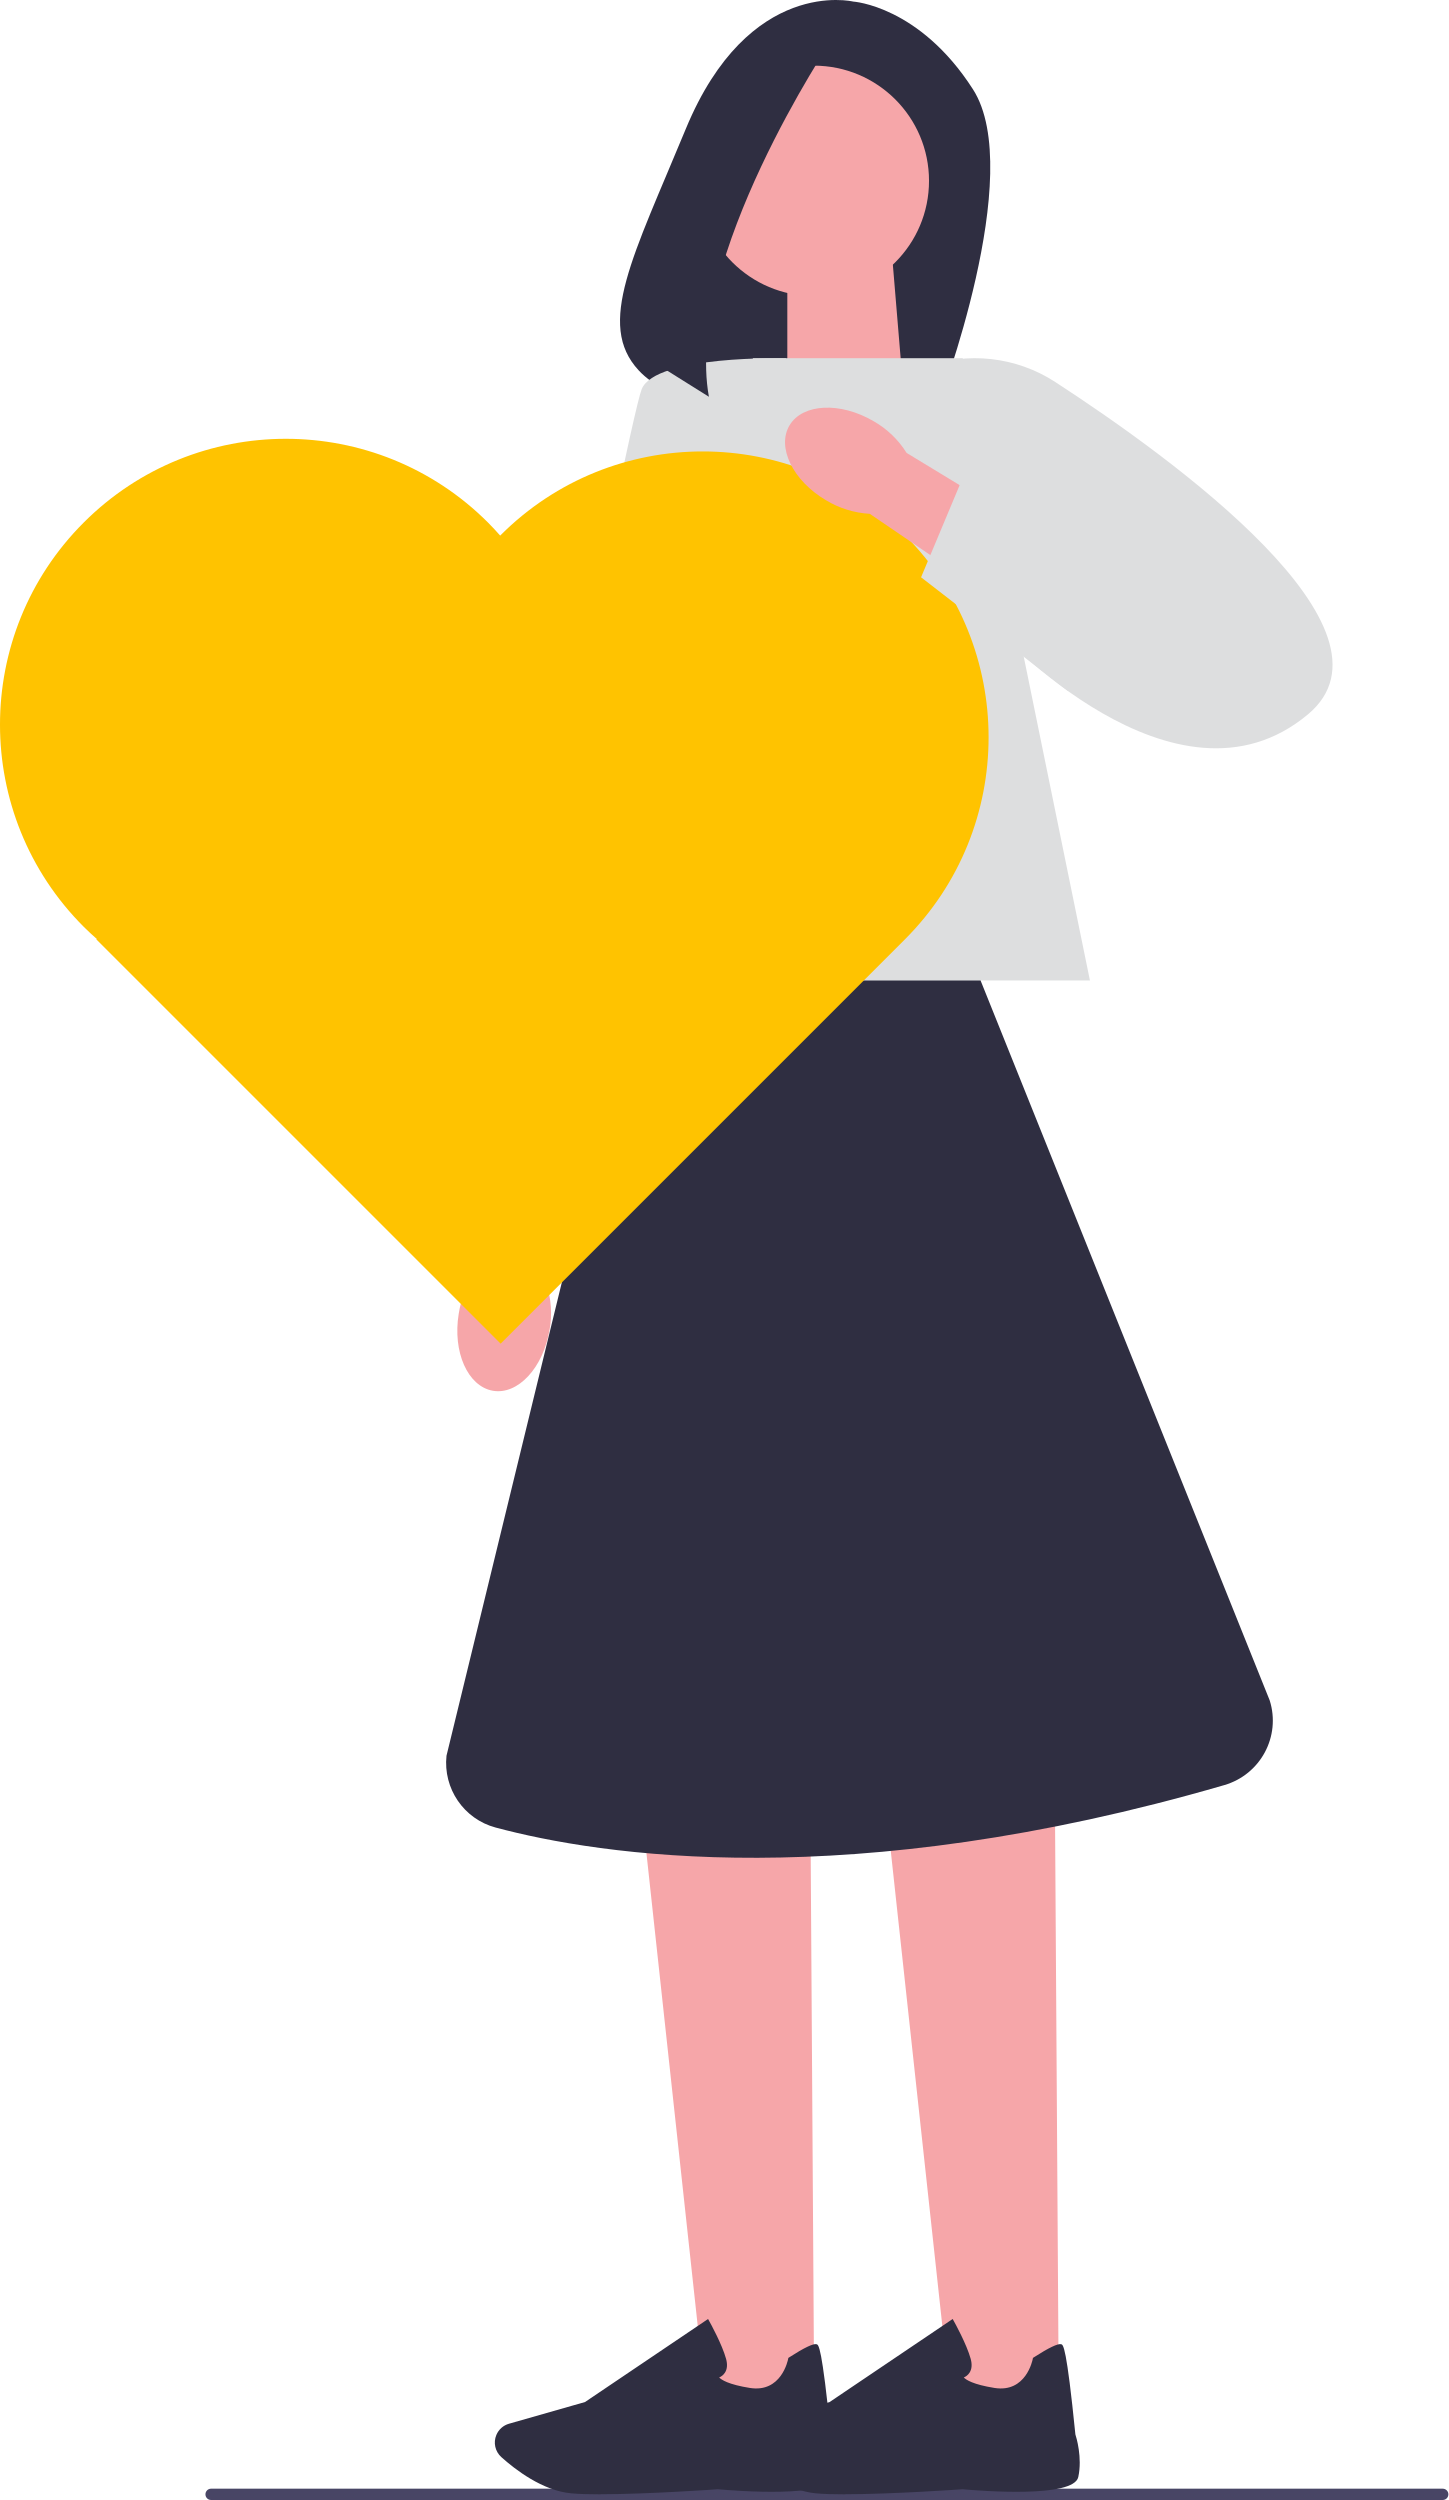
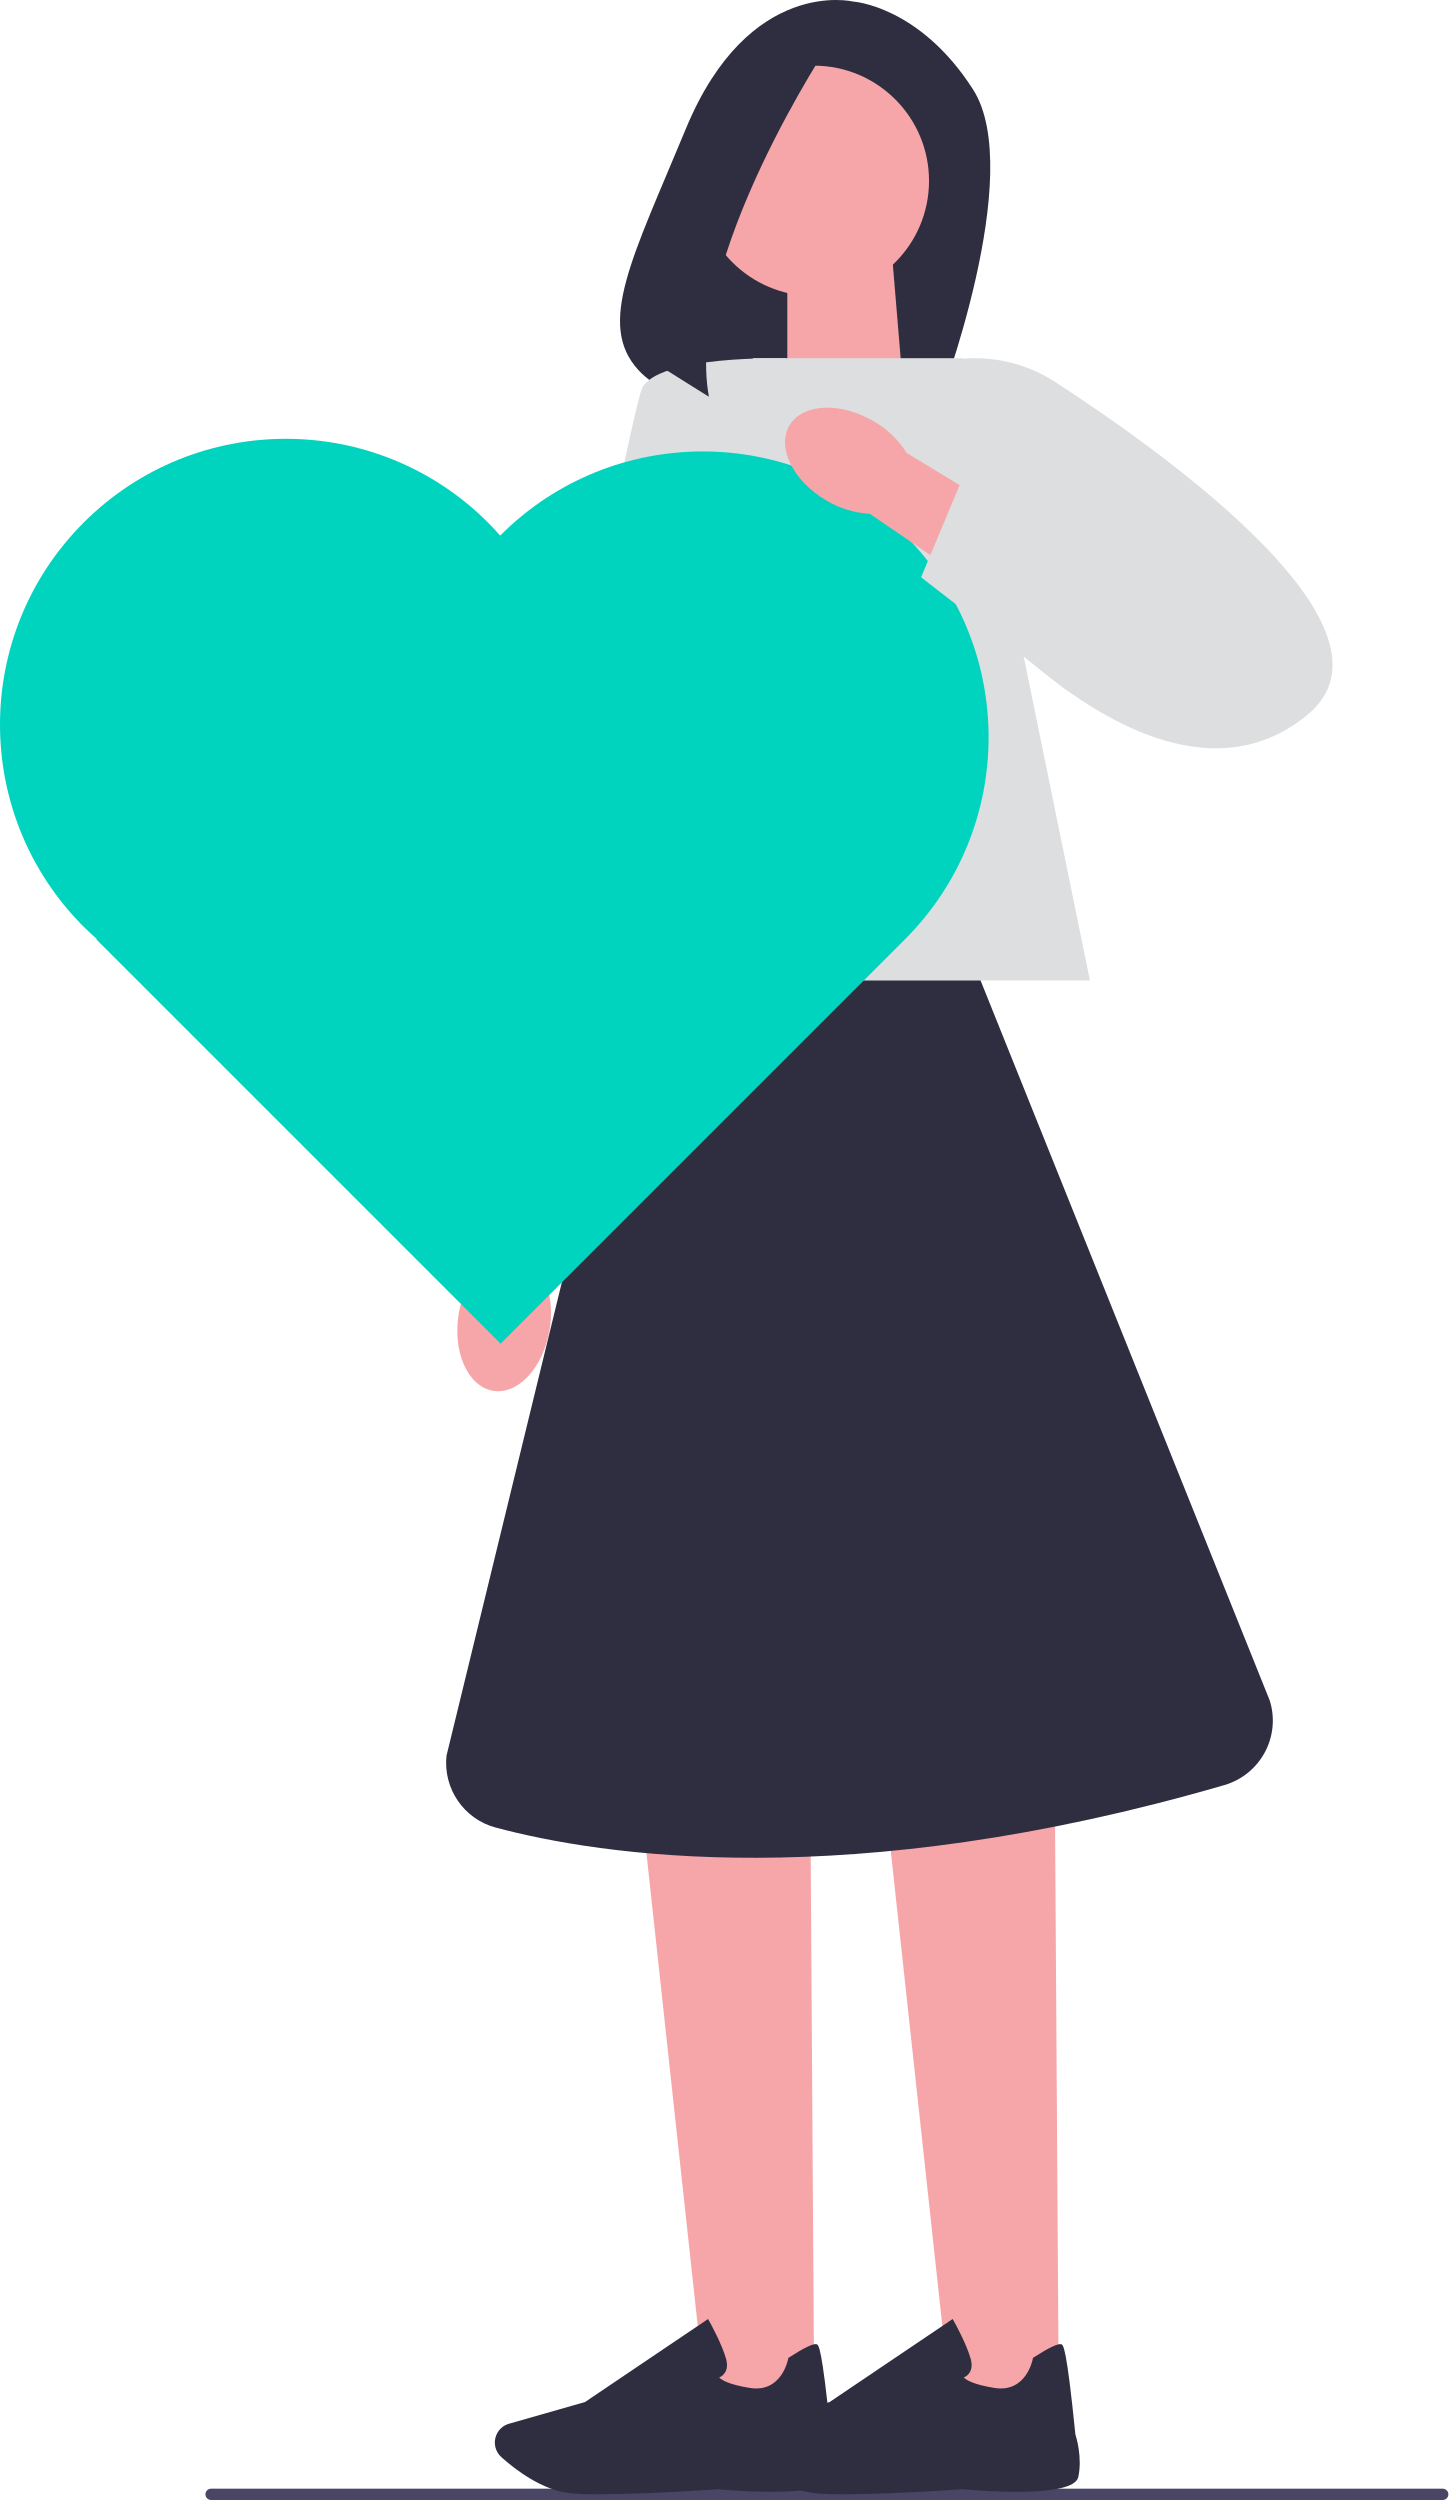
<svg xmlns="http://www.w3.org/2000/svg" width="304.399" height="525.418" viewBox="0 0 304.399 525.418" role="img" artist="Katerina Limpitsouni" source="https://undraw.co/">
  <path d="m43.179,524.228c0,.66.53,1.19,1.19,1.19h258.84c.66,0,1.19-.53,1.19-1.19s-.53-1.19-1.19-1.19H44.369c-.66,0-1.19.53-1.19,1.19Z" fill="#484565" stroke-width="0" />
  <path d="m179.299.328s-21.91-5.31-35.17,26.77c-11.05,26.74-18.89,41.02-9.92,50.72,3.21,3.47,7.79,5.34,12.51,5.5l50.5,1.66s18.54-48.62,7.27-66.2C193.219,1.188,179.299.328,179.299.328Z" fill="#2f2e41" stroke-width="0" />
  <polygon points="189.759 80.938 165.469 88.928 165.469 53.958 187.509 53.958 189.759 80.938" fill="#f6a6a9" stroke-width="0" />
  <polygon points="171.119 504.688 148.359 504.688 135.169 383.108 170.339 383.108 171.119 504.688" fill="#f6a6a9" stroke-width="0" />
  <path d="m126.199,524.228c-2.39,0-4.52-.06-6.13-.21-6.05-.55-11.81-5.01-14.71-7.62-1.3-1.17-1.72-3.04-1.04-4.65h0c.49-1.16,1.46-2.02,2.66-2.36l15.97-4.56,25.86-17.45.29.52c.11.19,2.65,4.77,3.5,7.86.32,1.18.24,2.16-.25,2.91-.34.53-.81.83-1.2,1,.47.49,1.94,1.48,6.45,2.2,6.6,1.05,7.98-5.79,8.04-6.08l.04-.23.2-.13c3.14-2.02,5.07-2.94,5.74-2.75.42.12,1.11.33,2.98,18.95.19.58,1.5,4.87.61,8.96-.97,4.46-20.44,2.92-24.34,2.57-.11.01-14.69,1.05-24.68,1.05v.02h.01Z" fill="#2f2e41" stroke-width="0" />
  <polygon points="222.519 504.688 199.769 504.688 186.569 383.108 221.739 383.108 222.519 504.688" fill="#f6a6a9" stroke-width="0" />
  <path d="m177.609,524.228c-2.39,0-4.52-.06-6.13-.21-6.05-.55-11.81-5.01-14.71-7.62-1.3-1.17-1.72-3.04-1.04-4.65h0c.49-1.16,1.46-2.02,2.66-2.36l15.97-4.56,25.86-17.45.29.52c.11.19,2.65,4.77,3.5,7.86.32,1.18.24,2.16-.25,2.91-.34.53-.81.83-1.2,1,.47.49,1.94,1.48,6.45,2.2,6.6,1.05,7.98-5.79,8.04-6.08l.04-.23.2-.13c3.14-2.02,5.07-2.94,5.74-2.75.42.12,1.11.33,2.98,18.95.19.58,1.5,4.87.61,8.96-.97,4.46-20.44,2.92-24.34,2.57-.11.01-14.69,1.05-24.68,1.05v.02h.01Z" fill="#2f2e41" stroke-width="0" />
  <polygon points="229.069 206.068 118.509 206.068 158.249 75.278 202.329 75.278 229.069 206.068" fill="#dddedf" stroke-width="0" />
-   <path id="uuid-4a4bca5f-bbd8-4dc2-85ff-0c3c360aac48-1432" d="m115.499,279.458c-1.32,8.01-6.66,13.76-11.93,12.83-5.27-.93-8.48-8.17-7.16-16.18.48-3.21,1.75-6.24,3.7-8.85l6.02-33.87,16.39,3.43-7.68,33.02c1.01,3.12,1.24,6.42.67,9.62h0l-.01 0Z" fill="#f6a6a9" stroke-width="0" />
+   <path id="uuid-4a4bca5f-bbd8-4dc2-85ff-0c3c360aac48-3595" d="m115.499,279.458c-1.32,8.01-6.66,13.76-11.93,12.83-5.27-.93-8.48-8.17-7.16-16.18.48-3.21,1.75-6.24,3.7-8.85l6.02-33.87,16.39,3.43-7.68,33.02c1.01,3.12,1.24,6.42.67,9.62h0l-.01 0Z" fill="#f6a6a9" stroke-width="0" />
  <path d="m165.209,75.298s-27.46-.72-30.35,6.5c-2.89,7.23-36.85,179.21-36.85,179.21h22.4l44.8-185.71Z" fill="#dddedf" stroke-width="0" />
  <circle cx="171.039" cy="38.008" r="24.21" fill="#f6a6a9" stroke-width="0" />
  <path d="m174.839,8.318s-31.08,46.23-25.85,75.07l-18.08-11.33s12.73-58.38,31.7-62.91l12.23-.84h0v.01h0Z" fill="#2f2e41" stroke-width="0" />
  <path d="m206.089,206.068h-72.55l-39.7,162.93c-.73,6.88,3.63,13.3,10.32,15.09,21.78,5.83,74.04,14.1,153.15-8.92,7.61-2.21,11.93-10.24,9.54-17.8l-60.76-151.29h0v-.01h-0Z" fill="#2f2e41" stroke-width="0" />
  <path d="m174.039,87.518l20.1-10.31c9.19-3.4,19.44-2.26,27.66,3.09,25,16.26,74.28,52.11,53.1,69.83-27.91,23.36-65.64-18.07-65.64-18.07l-35.22-44.54h-0Z" fill="#dddedf" stroke-width="0" />
-   <path d="m105.212,112.473l-.091.091c-.825-.933-1.672-1.853-2.564-2.746-23.462-23.462-61.5-23.461-84.961,0-23.461,23.461-23.462,61.499,0,84.961.893.893,1.812,1.74,2.746,2.564l-.091.091,84.961,84.961,84.961-84.961c23.461-23.461,23.461-61.5,0-84.961-23.462-23.462-61.5-23.461-84.961,0Z" fill="#ffc300" stroke-width="0" />
-   <path id="uuid-716df4fd-1583-411d-917d-5110e649fc7d-1433" d="m173.599,105.138c-6.99-4.12-10.42-11.18-7.65-15.77,2.77-4.58,10.68-4.95,17.68-.83,2.82,1.61,5.19,3.89,6.91,6.65l29.4,17.86-9.12,14.04-28.02-19.1c-3.28-.19-6.44-1.17-9.21-2.86h.01l0.0.01Z" fill="#f6a6a9" stroke-width="0" />
+   <path d="m105.212,112.473l-.091.091c-.825-.933-1.672-1.853-2.564-2.746-23.462-23.462-61.5-23.461-84.961,0-23.461,23.461-23.462,61.499,0,84.961.893.893,1.812,1.74,2.746,2.564l-.091.091,84.961,84.961,84.961-84.961c23.461-23.461,23.461-61.5,0-84.961-23.462-23.462-61.5-23.461-84.961,0Z" fill="#00d4bf" stroke-width="0" />
+   <path id="uuid-716df4fd-1583-411d-917d-5110e649fc7d-3596" d="m173.599,105.138c-6.99-4.12-10.42-11.18-7.65-15.77,2.77-4.58,10.68-4.95,17.68-.83,2.82,1.61,5.19,3.89,6.91,6.65l29.4,17.86-9.12,14.04-28.02-19.1c-3.28-.19-6.44-1.17-9.21-2.86h.01l0.0.01Z" fill="#f6a6a9" stroke-width="0" />
  <polygon points="193.579 121.328 201.939 101.358 242.789 114.878 224.519 145.288 193.579 121.328" fill="#dddedf" stroke-width="0" />
</svg>
